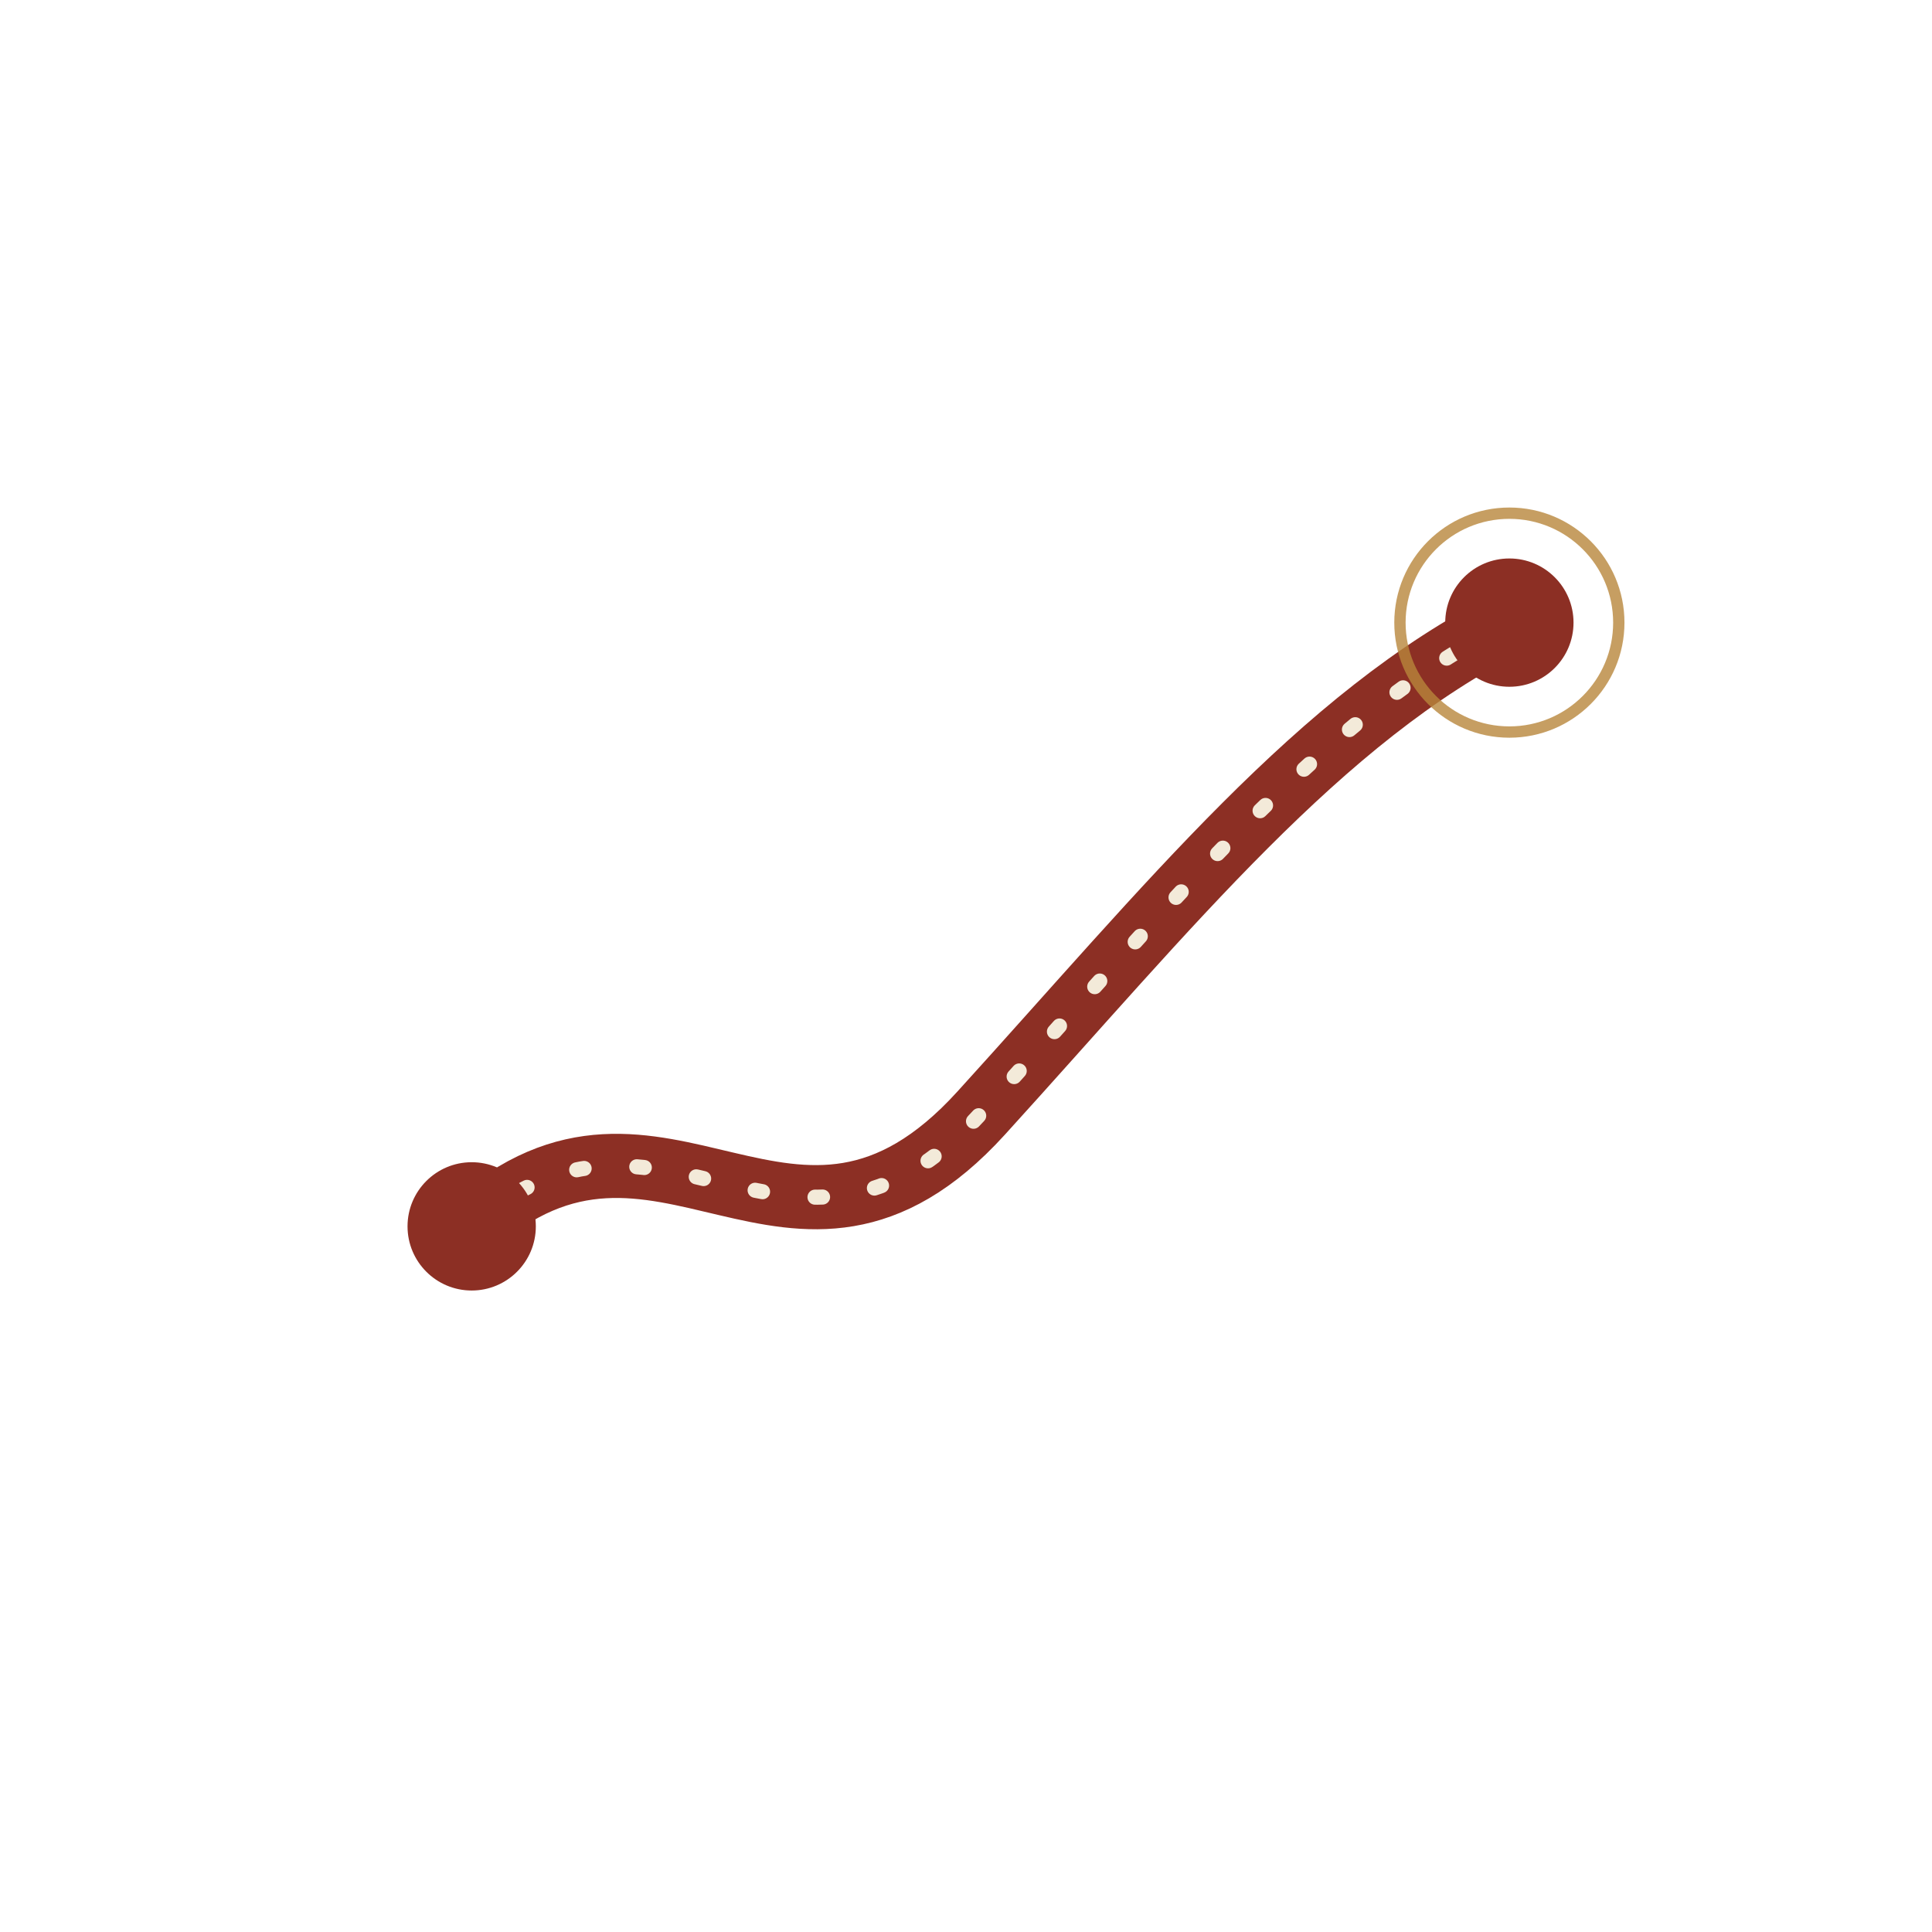
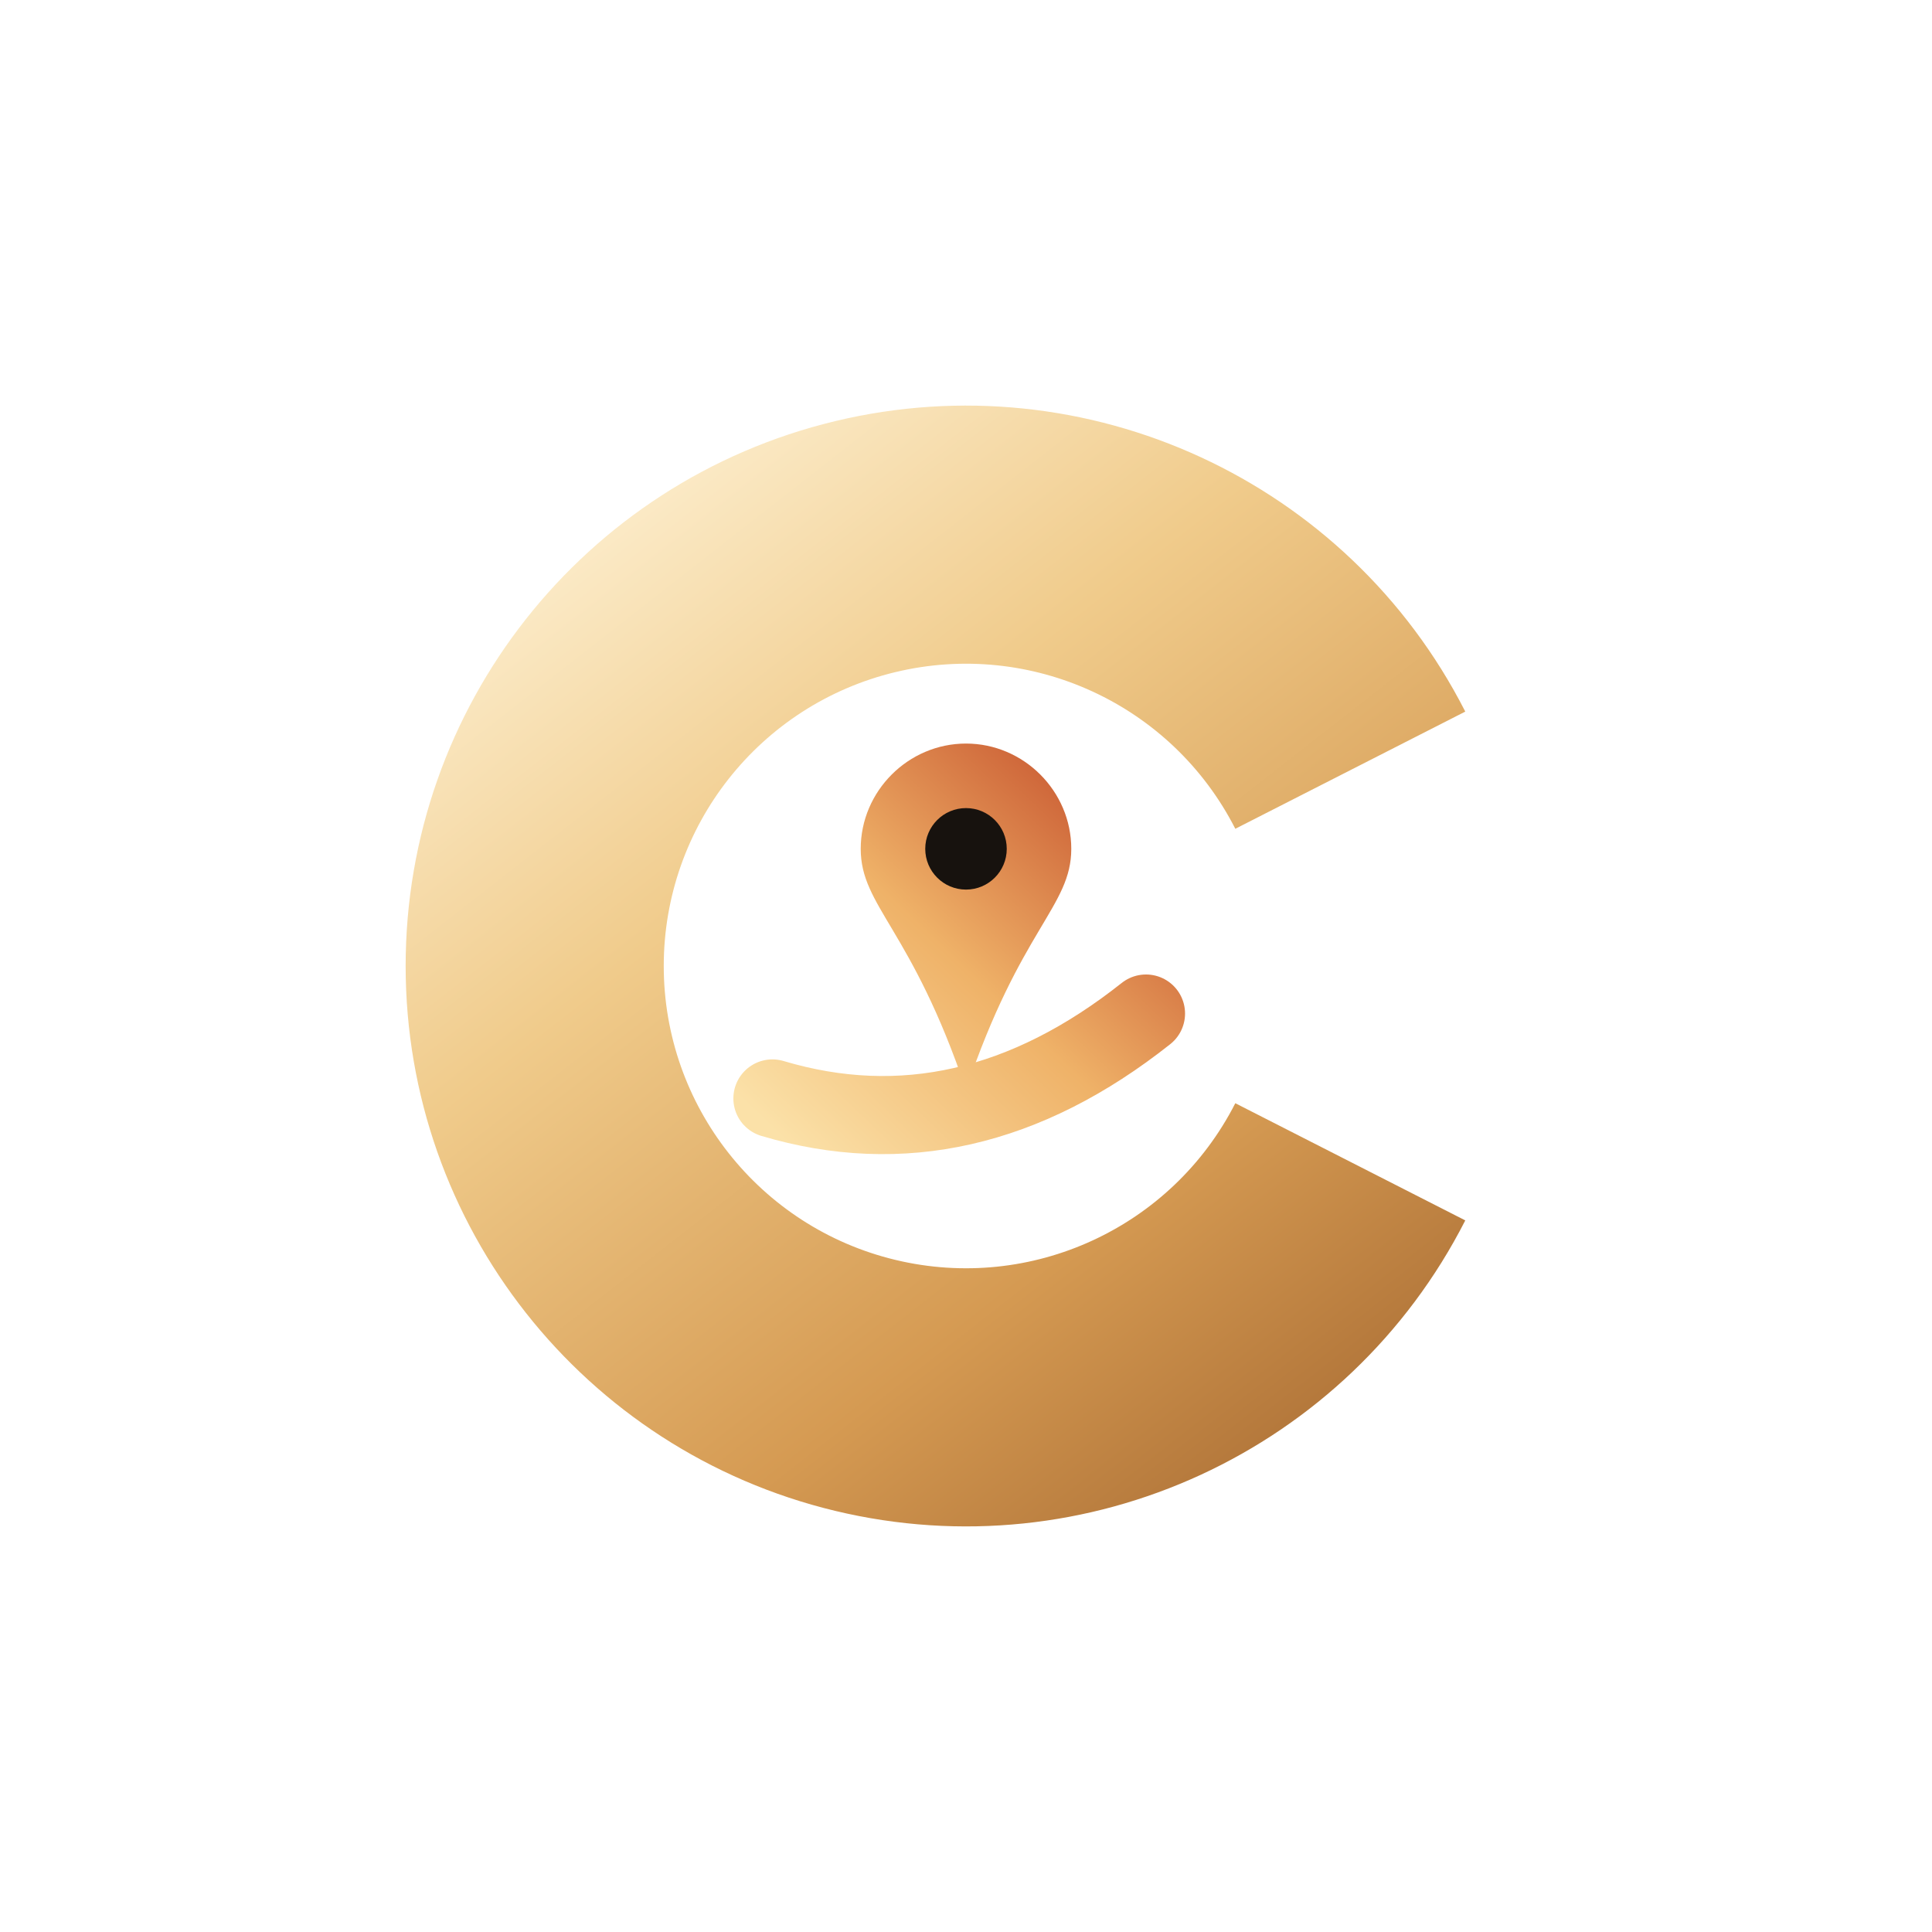
- <svg xmlns="http://www.w3.org/2000/svg" viewBox="0 0 1024 1024" width="1024" height="1024">
-   <path d="M 250 650 C 350 560, 420 700, 520 590 S 700 380, 800 330" fill="none" stroke="#8c2f24" stroke-width="34" stroke-linecap="round" />
-   <path d="M 250 650 C 350 560, 420 700, 520 590 S 700 380, 800 330" fill="none" stroke="#f3ead9" stroke-width="8" stroke-linecap="round" stroke-dasharray="4 28" />
-   <circle cx="250" cy="650" r="34" fill="#8c2f24" />
-   <circle cx="800" cy="330" r="34" fill="#8c2f24" />
-   <circle cx="800" cy="330" r="58" fill="none" stroke="#b8863b" stroke-width="6" opacity="0.8" />
+ <svg xmlns="http://www.w3.org/2000/svg" width="1024" height="1024" viewBox="0 0 1024 1024">
+   <defs>
+     <linearGradient id="ring" x1="300" y1="210" x2="800" y2="850" gradientUnits="userSpaceOnUse">
+       <stop offset="0" stop-color="#FDEFD0" />
+       <stop offset="0.3" stop-color="#F0CB8B" />
+       <stop offset="0.66" stop-color="#D59A52" />
+       <stop offset="1" stop-color="#9E612C" />
+     </linearGradient>
+     <linearGradient id="mark" x1="400" y1="610" x2="610" y2="390" gradientUnits="userSpaceOnUse">
+       <stop offset="0" stop-color="#FBE1A8" />
+       <stop offset="0.48" stop-color="#EFB268" />
+       <stop offset="1" stop-color="#C34B29" />
+     </linearGradient>
+   </defs>
+   <g transform="translate(512 512) scale(0.9) translate(-512 -512)">
+     <path d="M 806.03 362.18 A 330 330 0 1 0 806.03 661.82 L 670.6 592.81 A 178 178 0 1 1 670.6 431.19 Z" fill="url(#ring)" />
+     <path d="M 398 590 Q 512 624 618 540" fill="none" stroke="url(#mark)" stroke-width="46" stroke-linecap="round" />
+     <path d="M 512 381 C 546 381 574 409 574 443 C 574 477 544 490 512 585 C 480 490 450 477 450 443 C 450 409 478 381 512 381 Z" fill="url(#mark)" />
+     <circle cx="512" cy="443" r="24" fill="#17120E" />
+   </g>
</svg>
